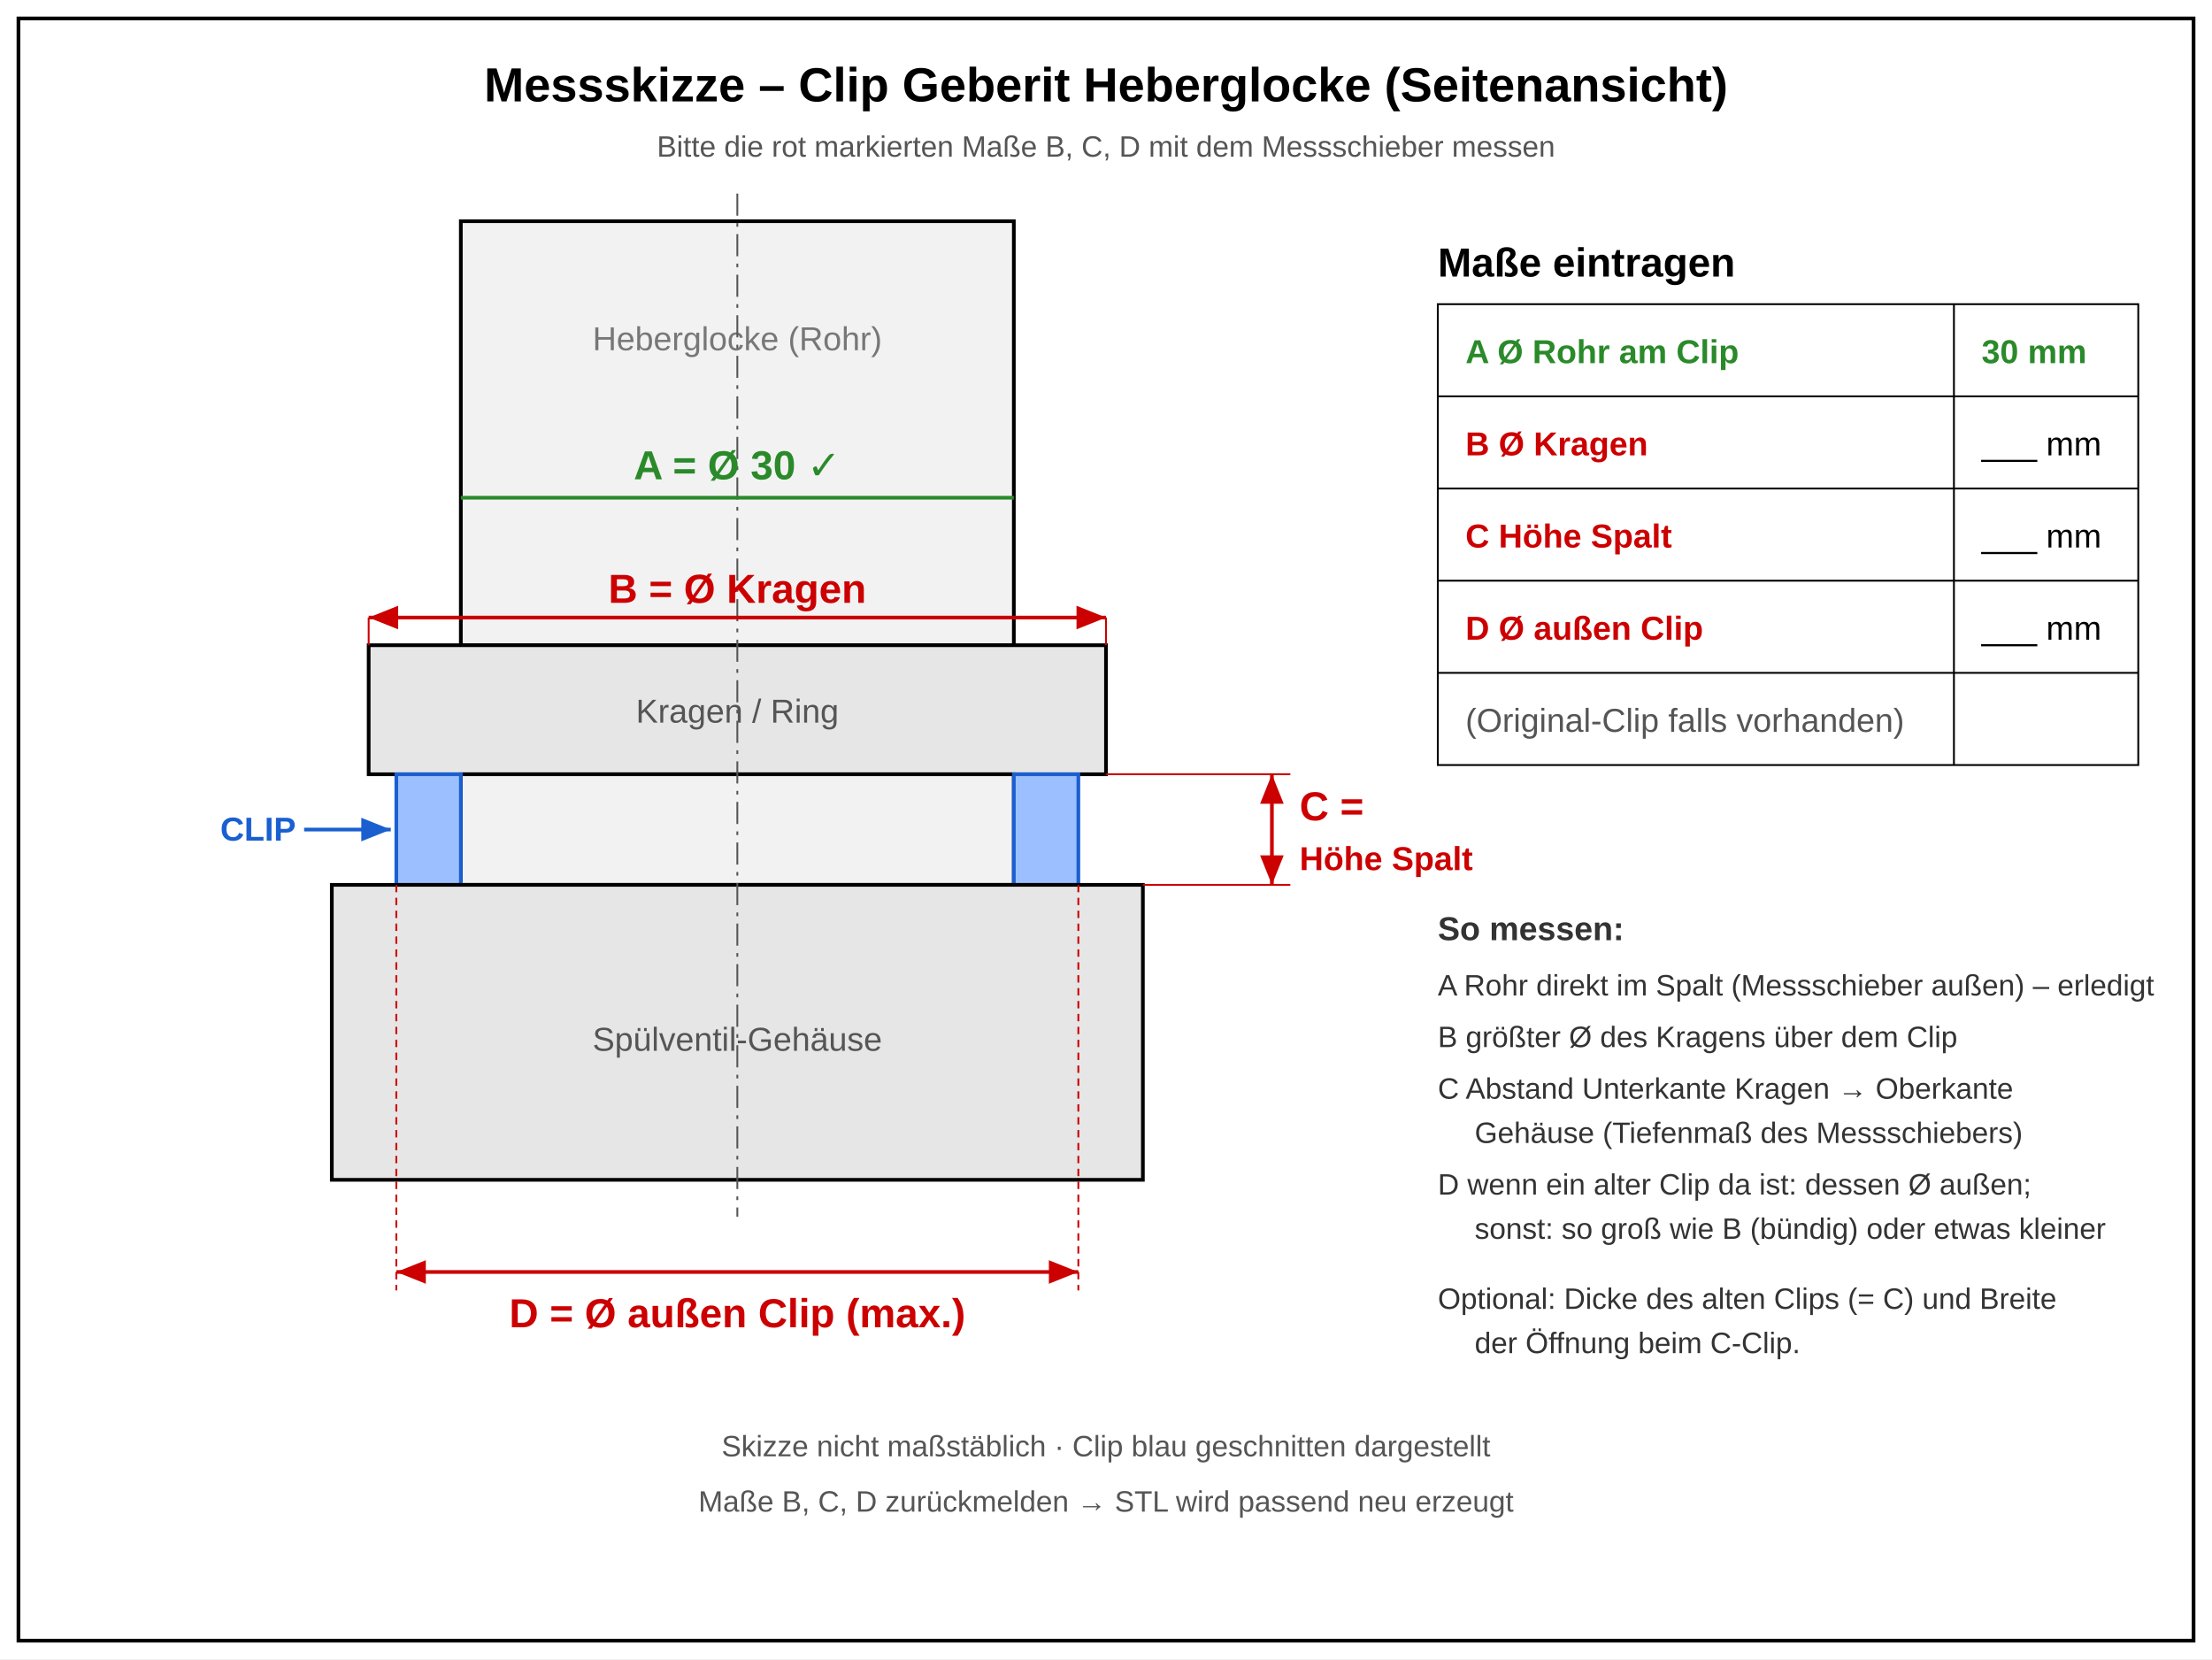
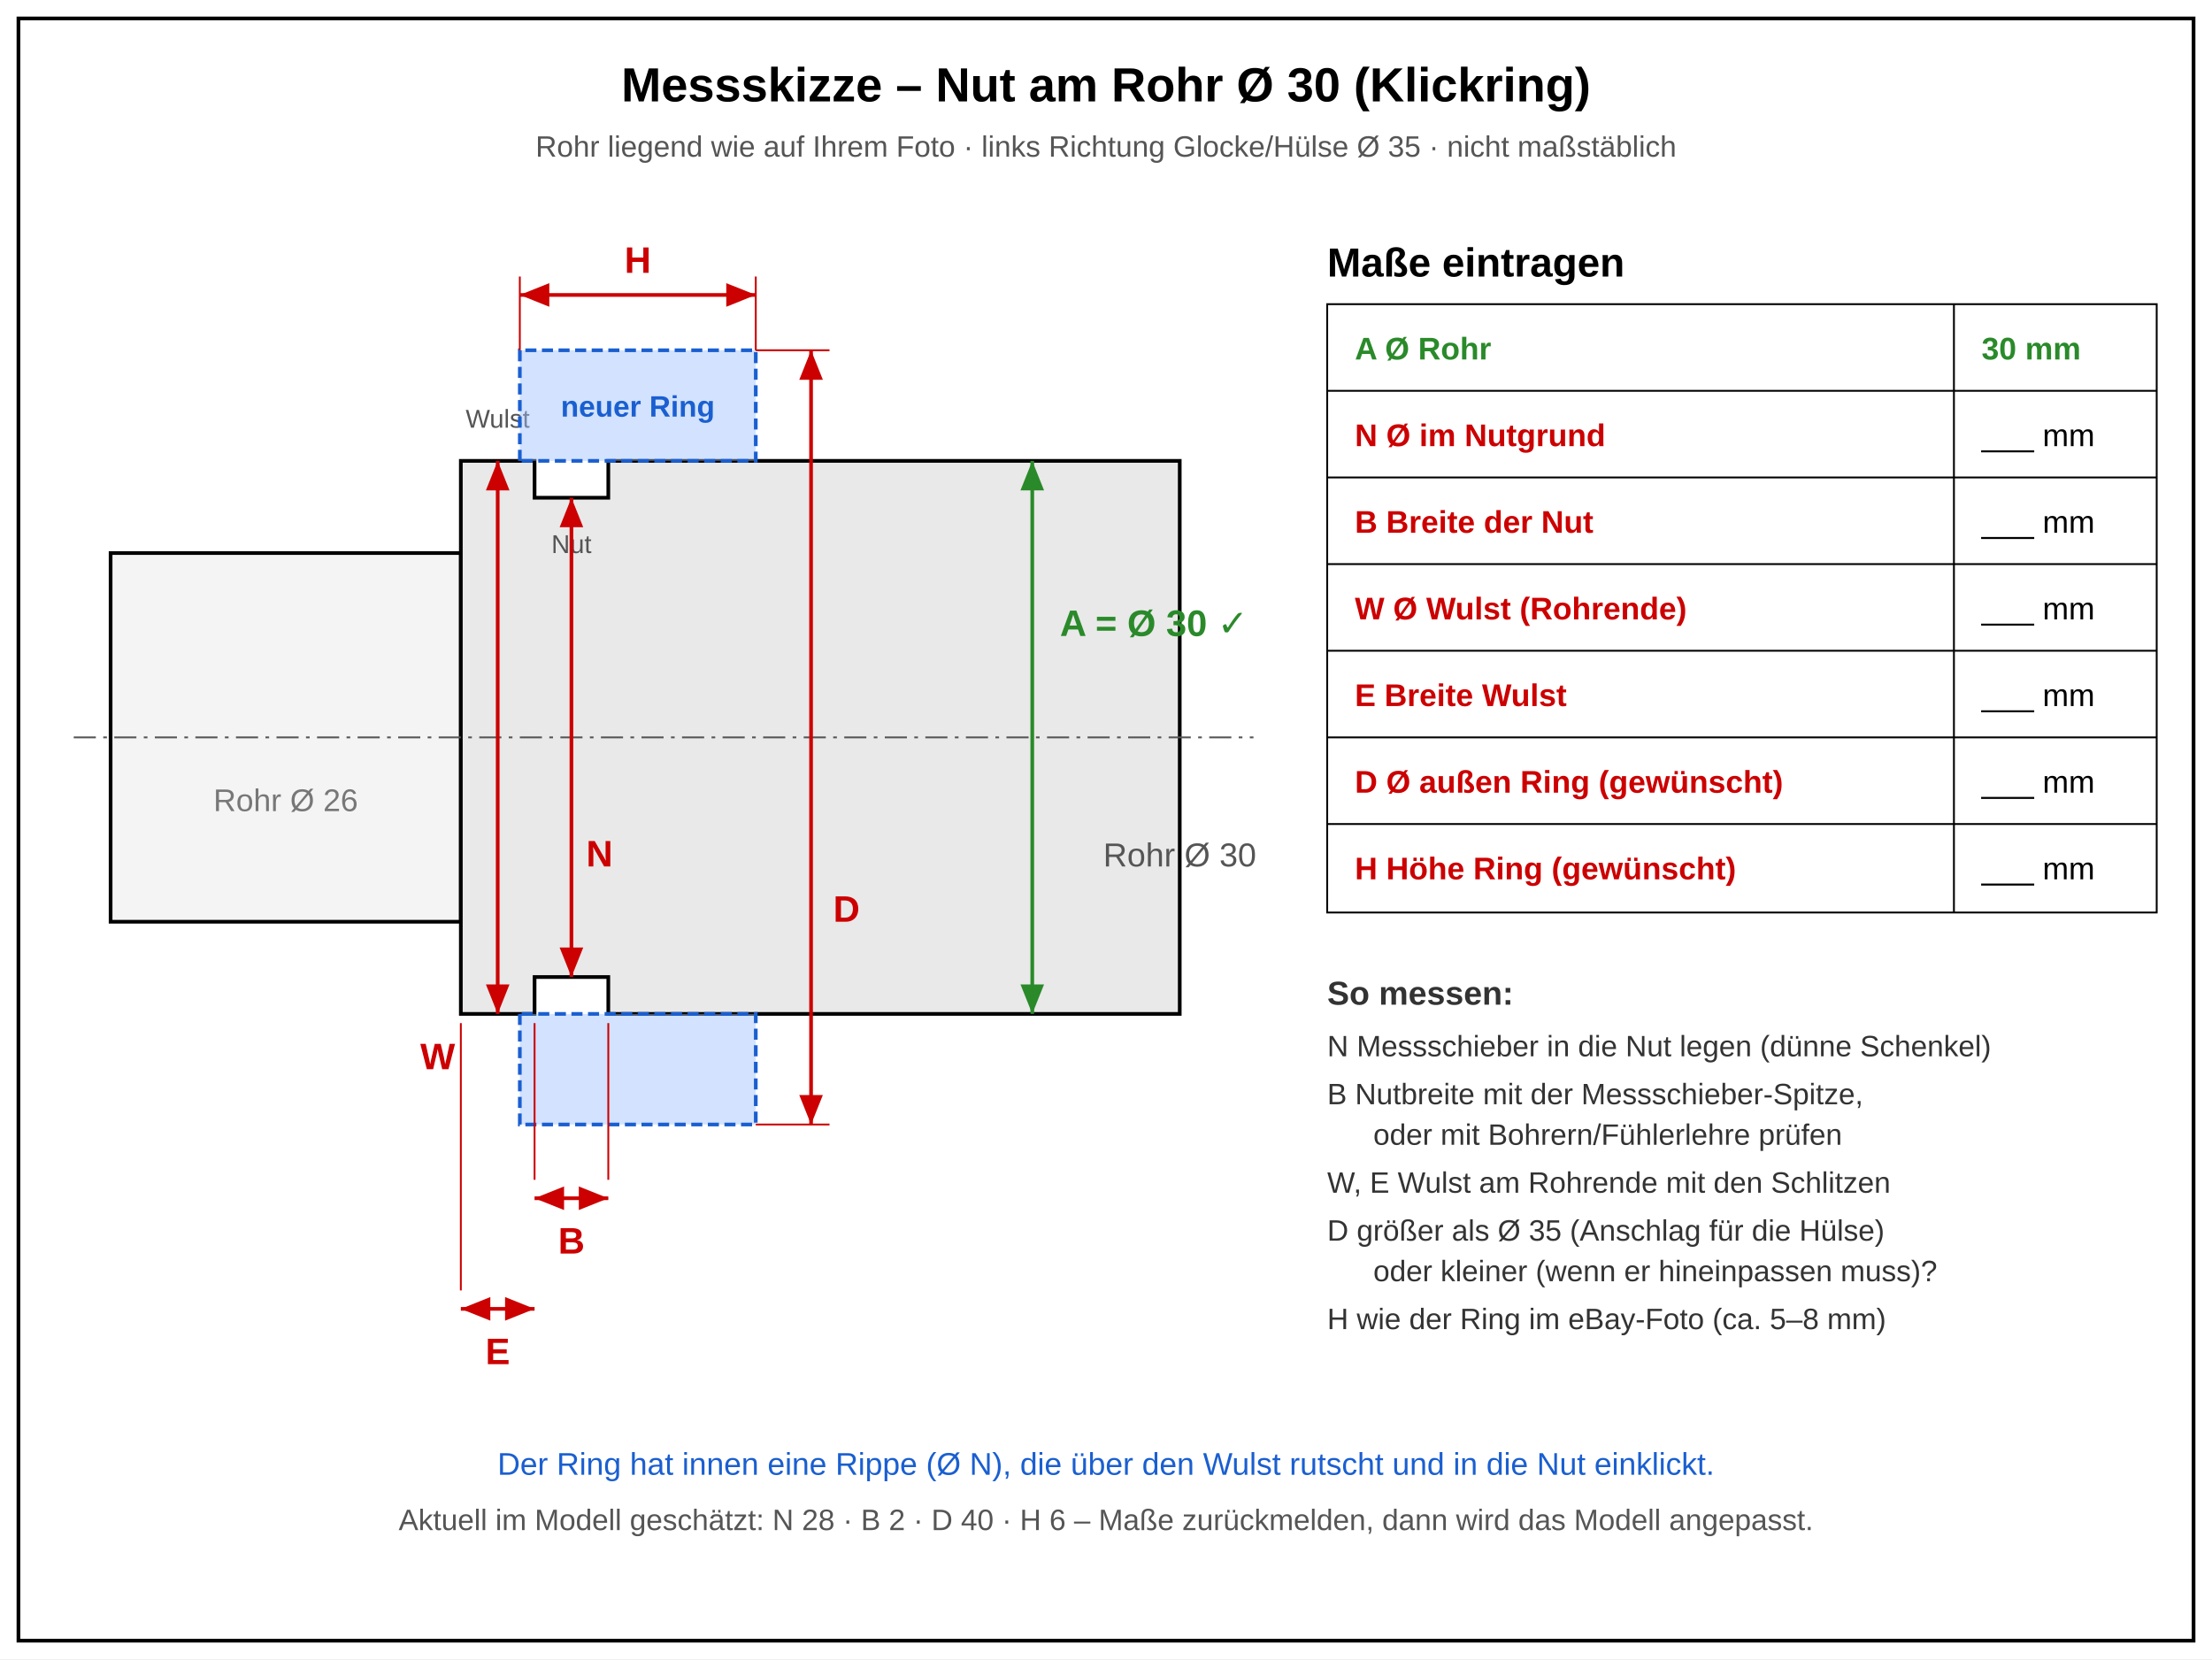
<svg xmlns="http://www.w3.org/2000/svg" width="1200" height="900" viewBox="0 0 1200 900" font-family="Arial, sans-serif">
  <defs>
    <marker id="a" viewBox="0 0 10 10" refX="10" refY="5" markerWidth="8" markerHeight="8" orient="auto-start-reverse">
      <path d="M0,1 L10,5 L0,9 z" fill="#c00" />
    </marker>
-     <marker id="b" viewBox="0 0 10 10" refX="10" refY="5" markerWidth="8" markerHeight="8" orient="auto-start-reverse">
-       <path d="M0,1 L10,5 L0,9 z" fill="#1a5fd0" />
+     <marker id="g" viewBox="0 0 10 10" refX="10" refY="5" markerWidth="8" markerHeight="8" orient="auto-start-reverse">
+       <path d="M0,1 L10,5 L0,9 z" fill="#2a8a2a" />
    </marker>
  </defs>
  <rect width="1200" height="900" fill="#fff" />
  <rect x="10" y="10" width="1180" height="880" fill="none" stroke="#000" stroke-width="2" />
-   <text x="600" y="55" font-size="26" font-weight="bold" text-anchor="middle">Messskizze – Clip Geberit Heberglocke (Seitenansicht)</text>
-   <text x="600" y="85" font-size="16" text-anchor="middle" fill="#555">Bitte die rot markierten Maße B, C, D mit dem Messschieber messen</text>
-   <rect x="250" y="120" width="300" height="230" fill="#f2f2f2" stroke="#000" stroke-width="2" />
-   <text x="400" y="190" font-size="18" text-anchor="middle" fill="#777">Heberglocke (Rohr)</text>
-   <rect x="200" y="350" width="400" height="70" fill="#e6e6e6" stroke="#000" stroke-width="2" />
-   <text x="400" y="392" font-size="18" text-anchor="middle" fill="#555">Kragen / Ring</text>
-   <rect x="250" y="420" width="300" height="60" fill="#f2f2f2" stroke="#000" stroke-width="2" />
-   <rect x="215" y="420" width="35" height="60" fill="#9cc0ff" stroke="#1a5fd0" stroke-width="2" />
-   <rect x="550" y="420" width="35" height="60" fill="#9cc0ff" stroke="#1a5fd0" stroke-width="2" />
-   <text x="140" y="456" font-size="18" fill="#1a5fd0" font-weight="bold" text-anchor="middle">CLIP</text>
-   <line x1="165" y1="450" x2="212" y2="450" stroke="#1a5fd0" stroke-width="2" marker-end="url(#b)" />
-   <rect x="180" y="480" width="440" height="160" fill="#e6e6e6" stroke="#000" stroke-width="2" />
-   <text x="400" y="570" font-size="18" text-anchor="middle" fill="#555">Spülventil-Gehäuse</text>
-   <line x1="400" y1="105" x2="400" y2="660" stroke="#555" stroke-dasharray="12 4 2 4" />
-   <line x1="250" y1="270" x2="550" y2="270" stroke="#2a8a2a" stroke-width="2" />
-   <text x="400" y="260" font-size="22" font-weight="bold" fill="#2a8a2a" text-anchor="middle">A = Ø 30 ✓</text>
-   <line x1="200" y1="335" x2="200" y2="350" stroke="#c00" />
-   <line x1="600" y1="335" x2="600" y2="350" stroke="#c00" />
-   <line x1="200" y1="335" x2="600" y2="335" stroke="#c00" stroke-width="2" marker-start="url(#a)" marker-end="url(#a)" />
-   <text x="400" y="327" font-size="22" font-weight="bold" fill="#c00" text-anchor="middle">B = Ø Kragen</text>
-   <line x1="600" y1="420" x2="700" y2="420" stroke="#c00" />
-   <line x1="620" y1="480" x2="700" y2="480" stroke="#c00" />
-   <line x1="690" y1="420" x2="690" y2="480" stroke="#c00" stroke-width="2" marker-start="url(#a)" marker-end="url(#a)" />
-   <text x="705" y="445" font-size="22" font-weight="bold" fill="#c00">C =</text>
-   <text x="705" y="472" font-size="18" font-weight="bold" fill="#c00">Höhe Spalt</text>
-   <line x1="215" y1="480" x2="215" y2="700" stroke="#c00" stroke-dasharray="4 3" />
-   <line x1="585" y1="480" x2="585" y2="700" stroke="#c00" stroke-dasharray="4 3" />
-   <line x1="215" y1="690" x2="585" y2="690" stroke="#c00" stroke-width="2" marker-start="url(#a)" marker-end="url(#a)" />
-   <text x="400" y="720" font-size="22" font-weight="bold" fill="#c00" text-anchor="middle">D = Ø außen Clip (max.)</text>
-   <g font-size="18">
-     <text x="780" y="150" font-size="22" font-weight="bold">Maße eintragen</text>
-     <rect x="780" y="165" width="380" height="250" fill="none" stroke="#000" />
-     <line x1="780" y1="215" x2="1160" y2="215" stroke="#000" />
-     <line x1="780" y1="265" x2="1160" y2="265" stroke="#000" />
-     <line x1="780" y1="315" x2="1160" y2="315" stroke="#000" />
-     <line x1="780" y1="365" x2="1160" y2="365" stroke="#000" />
-     <line x1="1060" y1="165" x2="1060" y2="415" stroke="#000" />
-     <text x="795" y="197" fill="#2a8a2a" font-weight="bold">A  Ø Rohr am Clip</text>
-     <text x="1075" y="197" fill="#2a8a2a" font-weight="bold">30 mm</text>
-     <text x="795" y="247" fill="#c00" font-weight="bold">B  Ø Kragen</text>
-     <text x="1075" y="247">___ mm</text>
-     <text x="795" y="297" fill="#c00" font-weight="bold">C  Höhe Spalt</text>
-     <text x="1075" y="297">___ mm</text>
-     <text x="795" y="347" fill="#c00" font-weight="bold">D  Ø außen Clip</text>
-     <text x="1075" y="347">___ mm</text>
-     <text x="795" y="397" fill="#555">(Original-Clip falls vorhanden)</text>
+   <text x="600" y="55" font-size="26" font-weight="bold" text-anchor="middle">Messskizze – Nut am Rohr Ø 30 (Klickring)</text>
+   <text x="600" y="85" font-size="16" text-anchor="middle" fill="#555">Rohr liegend wie auf Ihrem Foto · links Richtung Glocke/Hülse Ø 35 · nicht maßstäblich</text>
+   <rect x="60" y="300" width="190" height="200" fill="#f4f4f4" stroke="#000" stroke-width="2" />
+   <text x="155" y="440" font-size="17" text-anchor="middle" fill="#777">Rohr Ø 26</text>
+   <path d="M250,270 L250,250 L290,250 L290,270 L330,270 L330,250 L640,250 L640,550 L330,550 L330,530 L290,530 L290,550 L250,550 L250,530 Z" fill="#e9e9e9" stroke="#000" stroke-width="2" />
+   <text x="640" y="470" font-size="18" text-anchor="middle" fill="#555">Rohr Ø 30</text>
+   <text x="270" y="232" font-size="14" text-anchor="middle" fill="#555">Wulst</text>
+   <text x="310" y="300" font-size="14" text-anchor="middle" fill="#555">Nut</text>
+   <line x1="40" y1="400" x2="680" y2="400" stroke="#555" stroke-dasharray="12 4 2 4" />
+   <path d="M282,250 L282,190 L410,190 L410,250 Z" fill="#9cc0ff" fill-opacity="0.45" stroke="#1a5fd0" stroke-width="2" stroke-dasharray="6 3" />
+   <path d="M282,550 L282,610 L410,610 L410,550 Z" fill="#9cc0ff" fill-opacity="0.45" stroke="#1a5fd0" stroke-width="2" stroke-dasharray="6 3" />
+   <text x="346" y="226" font-size="16" fill="#1a5fd0" font-weight="bold" text-anchor="middle">neuer Ring</text>
+   <line x1="560" y1="250" x2="560" y2="550" stroke="#2a8a2a" stroke-width="2" marker-start="url(#g)" marker-end="url(#g)" />
+   <text x="575" y="345" font-size="20" font-weight="bold" fill="#2a8a2a">A = Ø 30 ✓</text>
+   <line x1="310" y1="270" x2="310" y2="530" stroke="#c00" stroke-width="2" marker-start="url(#a)" marker-end="url(#a)" />
+   <text x="318" y="470" font-size="20" font-weight="bold" fill="#c00">N</text>
+   <line x1="270" y1="250" x2="270" y2="550" stroke="#c00" stroke-width="2" marker-start="url(#a)" marker-end="url(#a)" />
+   <text x="228" y="580" font-size="20" font-weight="bold" fill="#c00">W</text>
+   <line x1="290" y1="640" x2="290" y2="555" stroke="#c00" />
+   <line x1="330" y1="640" x2="330" y2="555" stroke="#c00" />
+   <line x1="290" y1="650" x2="330" y2="650" stroke="#c00" stroke-width="2" marker-start="url(#a)" marker-end="url(#a)" />
+   <text x="310" y="680" font-size="20" font-weight="bold" fill="#c00" text-anchor="middle">B</text>
+   <line x1="250" y1="700" x2="250" y2="555" stroke="#c00" />
+   <line x1="250" y1="710" x2="290" y2="710" stroke="#c00" stroke-width="2" marker-start="url(#a)" marker-end="url(#a)" />
+   <text x="270" y="740" font-size="20" font-weight="bold" fill="#c00" text-anchor="middle">E</text>
+   <line x1="440" y1="190" x2="440" y2="610" stroke="#c00" stroke-width="2" marker-start="url(#a)" marker-end="url(#a)" />
+   <line x1="410" y1="190" x2="450" y2="190" stroke="#c00" />
+   <line x1="410" y1="610" x2="450" y2="610" stroke="#c00" />
+   <text x="452" y="500" font-size="20" font-weight="bold" fill="#c00">D</text>
+   <line x1="282" y1="160" x2="410" y2="160" stroke="#c00" stroke-width="2" marker-start="url(#a)" marker-end="url(#a)" />
+   <line x1="282" y1="150" x2="282" y2="190" stroke="#c00" />
+   <line x1="410" y1="150" x2="410" y2="190" stroke="#c00" />
+   <text x="346" y="148" font-size="20" font-weight="bold" fill="#c00" text-anchor="middle">H</text>
+   <g font-size="17">
+     <text x="720" y="150" font-size="22" font-weight="bold">Maße eintragen</text>
+     <rect x="720" y="165" width="450" height="330" fill="none" stroke="#000" />
+     <g stroke="#000">
+       <line x1="720" y1="212" x2="1170" y2="212" />
+       <line x1="720" y1="259" x2="1170" y2="259" />
+       <line x1="720" y1="306" x2="1170" y2="306" />
+       <line x1="720" y1="353" x2="1170" y2="353" />
+       <line x1="720" y1="400" x2="1170" y2="400" />
+       <line x1="720" y1="447" x2="1170" y2="447" />
+       <line x1="1060" y1="165" x2="1060" y2="495" />
+     </g>
+     <text x="735" y="195" fill="#2a8a2a" font-weight="bold">A  Ø Rohr</text>
+     <text x="1075" y="195" fill="#2a8a2a" font-weight="bold">30 mm</text>
+     <text x="735" y="242" fill="#c00" font-weight="bold">N  Ø im Nutgrund</text>
+     <text x="1075" y="242">___ mm</text>
+     <text x="735" y="289" fill="#c00" font-weight="bold">B  Breite der Nut</text>
+     <text x="1075" y="289">___ mm</text>
+     <text x="735" y="336" fill="#c00" font-weight="bold">W  Ø Wulst (Rohrende)</text>
+     <text x="1075" y="336">___ mm</text>
+     <text x="735" y="383" fill="#c00" font-weight="bold">E  Breite Wulst</text>
+     <text x="1075" y="383">___ mm</text>
+     <text x="735" y="430" fill="#c00" font-weight="bold">D  Ø außen Ring (gewünscht)</text>
+     <text x="1075" y="430">___ mm</text>
+     <text x="735" y="477" fill="#c00" font-weight="bold">H  Höhe Ring (gewünscht)</text>
+     <text x="1075" y="477">___ mm</text>
  </g>
  <g font-size="16" fill="#333">
-     <text x="780" y="510" font-weight="bold" font-size="18">So messen:</text>
-     <text x="780" y="540">A  Rohr direkt im Spalt (Messschieber außen) – erledigt</text>
-     <text x="780" y="568">B  größter Ø des Kragens über dem Clip</text>
-     <text x="780" y="596">C  Abstand Unterkante Kragen → Oberkante</text>
-     <text x="800" y="620">Gehäuse (Tiefenmaß des Messschiebers)</text>
-     <text x="780" y="648">D  wenn ein alter Clip da ist: dessen Ø außen;</text>
-     <text x="800" y="672">sonst: so groß wie B (bündig) oder etwas kleiner</text>
-     <text x="780" y="710">Optional: Dicke des alten Clips (= C) und Breite</text>
-     <text x="800" y="734">der Öffnung beim C-Clip.</text>
+     <text x="720" y="545" font-weight="bold" font-size="18">So messen:</text>
+     <text x="720" y="573">N  Messschieber in die Nut legen (dünne Schenkel)</text>
+     <text x="720" y="599">B  Nutbreite mit der Messschieber-Spitze,</text>
+     <text x="745" y="621">oder mit Bohrern/Fühlerlehre prüfen</text>
+     <text x="720" y="647">W, E  Wulst am Rohrende mit den Schlitzen</text>
+     <text x="720" y="673">D  größer als Ø 35 (Anschlag für die Hülse)</text>
+     <text x="745" y="695">oder kleiner (wenn er hineinpassen muss)?</text>
+     <text x="720" y="721">H  wie der Ring im eBay-Foto (ca. 5–8 mm)</text>
  </g>
-   <text x="600" y="790" font-size="16" text-anchor="middle" fill="#555">Skizze nicht maßstäblich · Clip blau geschnitten dargestellt</text>
-   <text x="600" y="820" font-size="16" text-anchor="middle" fill="#555">Maße B, C, D zurückmelden → STL wird passend neu erzeugt</text>
+   <text x="600" y="800" font-size="17" text-anchor="middle" fill="#1a5fd0">Der Ring hat innen eine Rippe (Ø N), die über den Wulst rutscht und in die Nut einklickt.</text>
+   <text x="600" y="830" font-size="16" text-anchor="middle" fill="#555">Aktuell im Modell geschätzt: N 28 · B 2 · D 40 · H 6 – Maße zurückmelden, dann wird das Modell angepasst.</text>
</svg>
